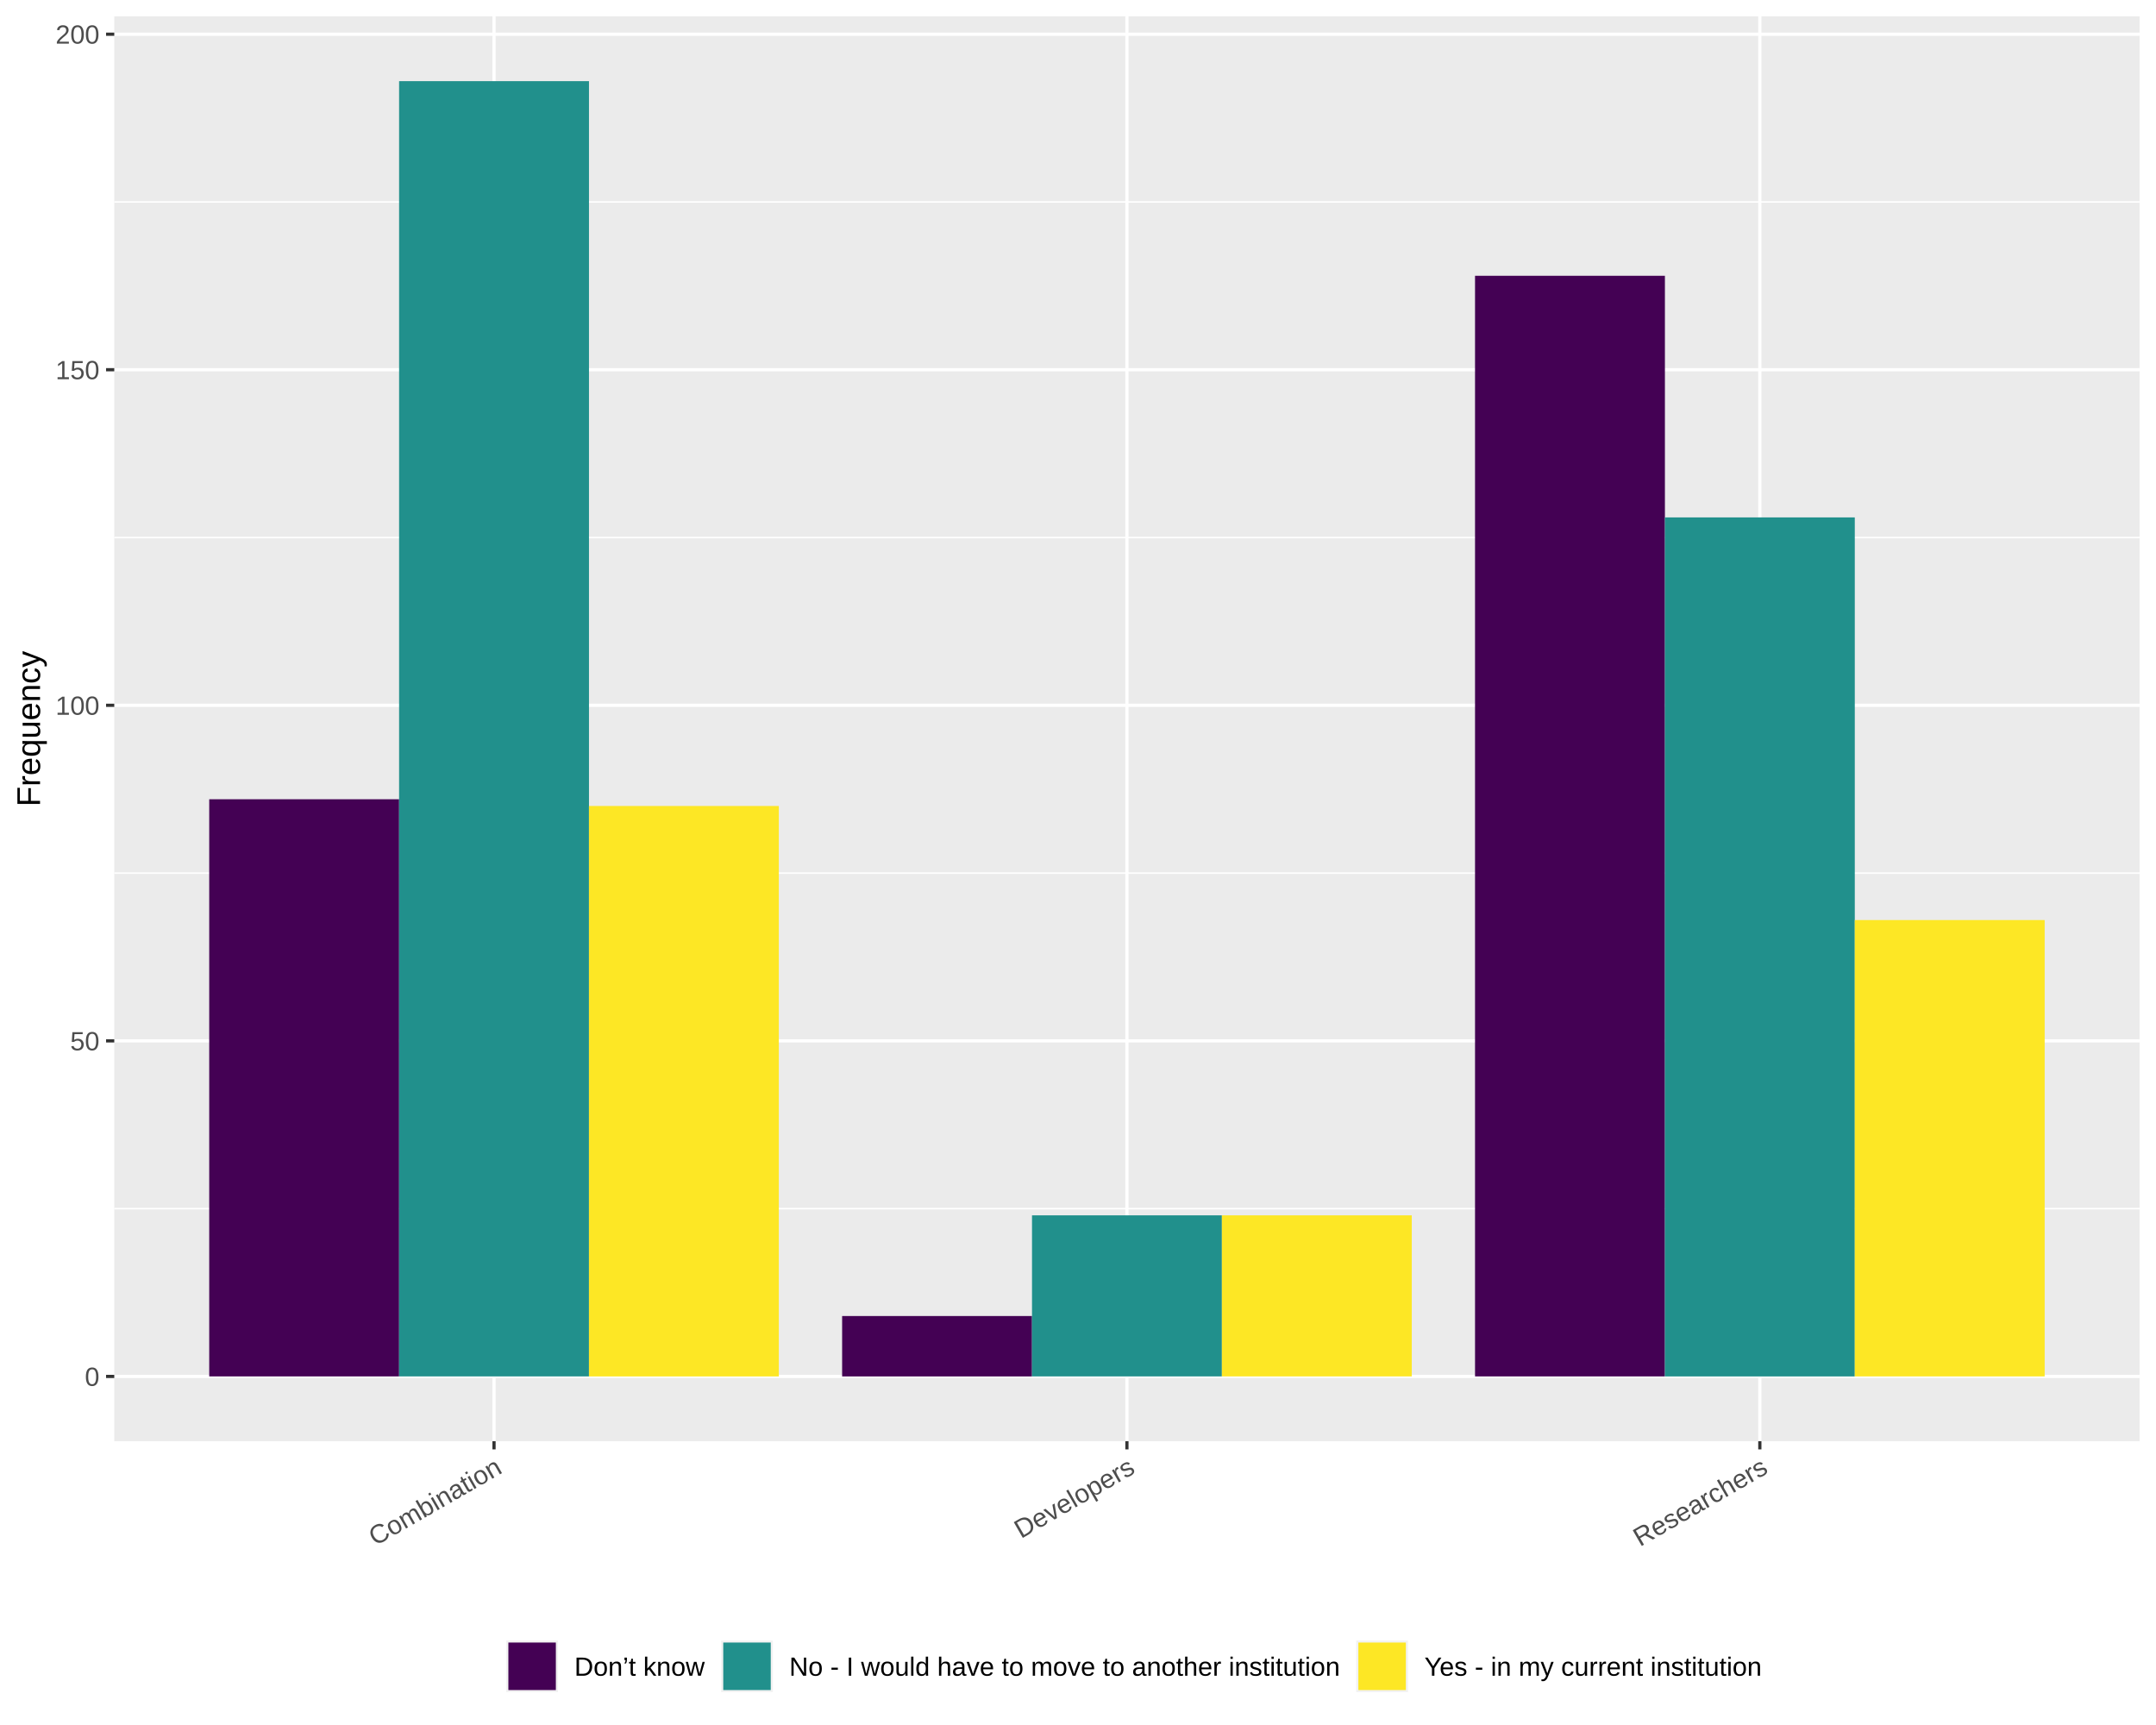
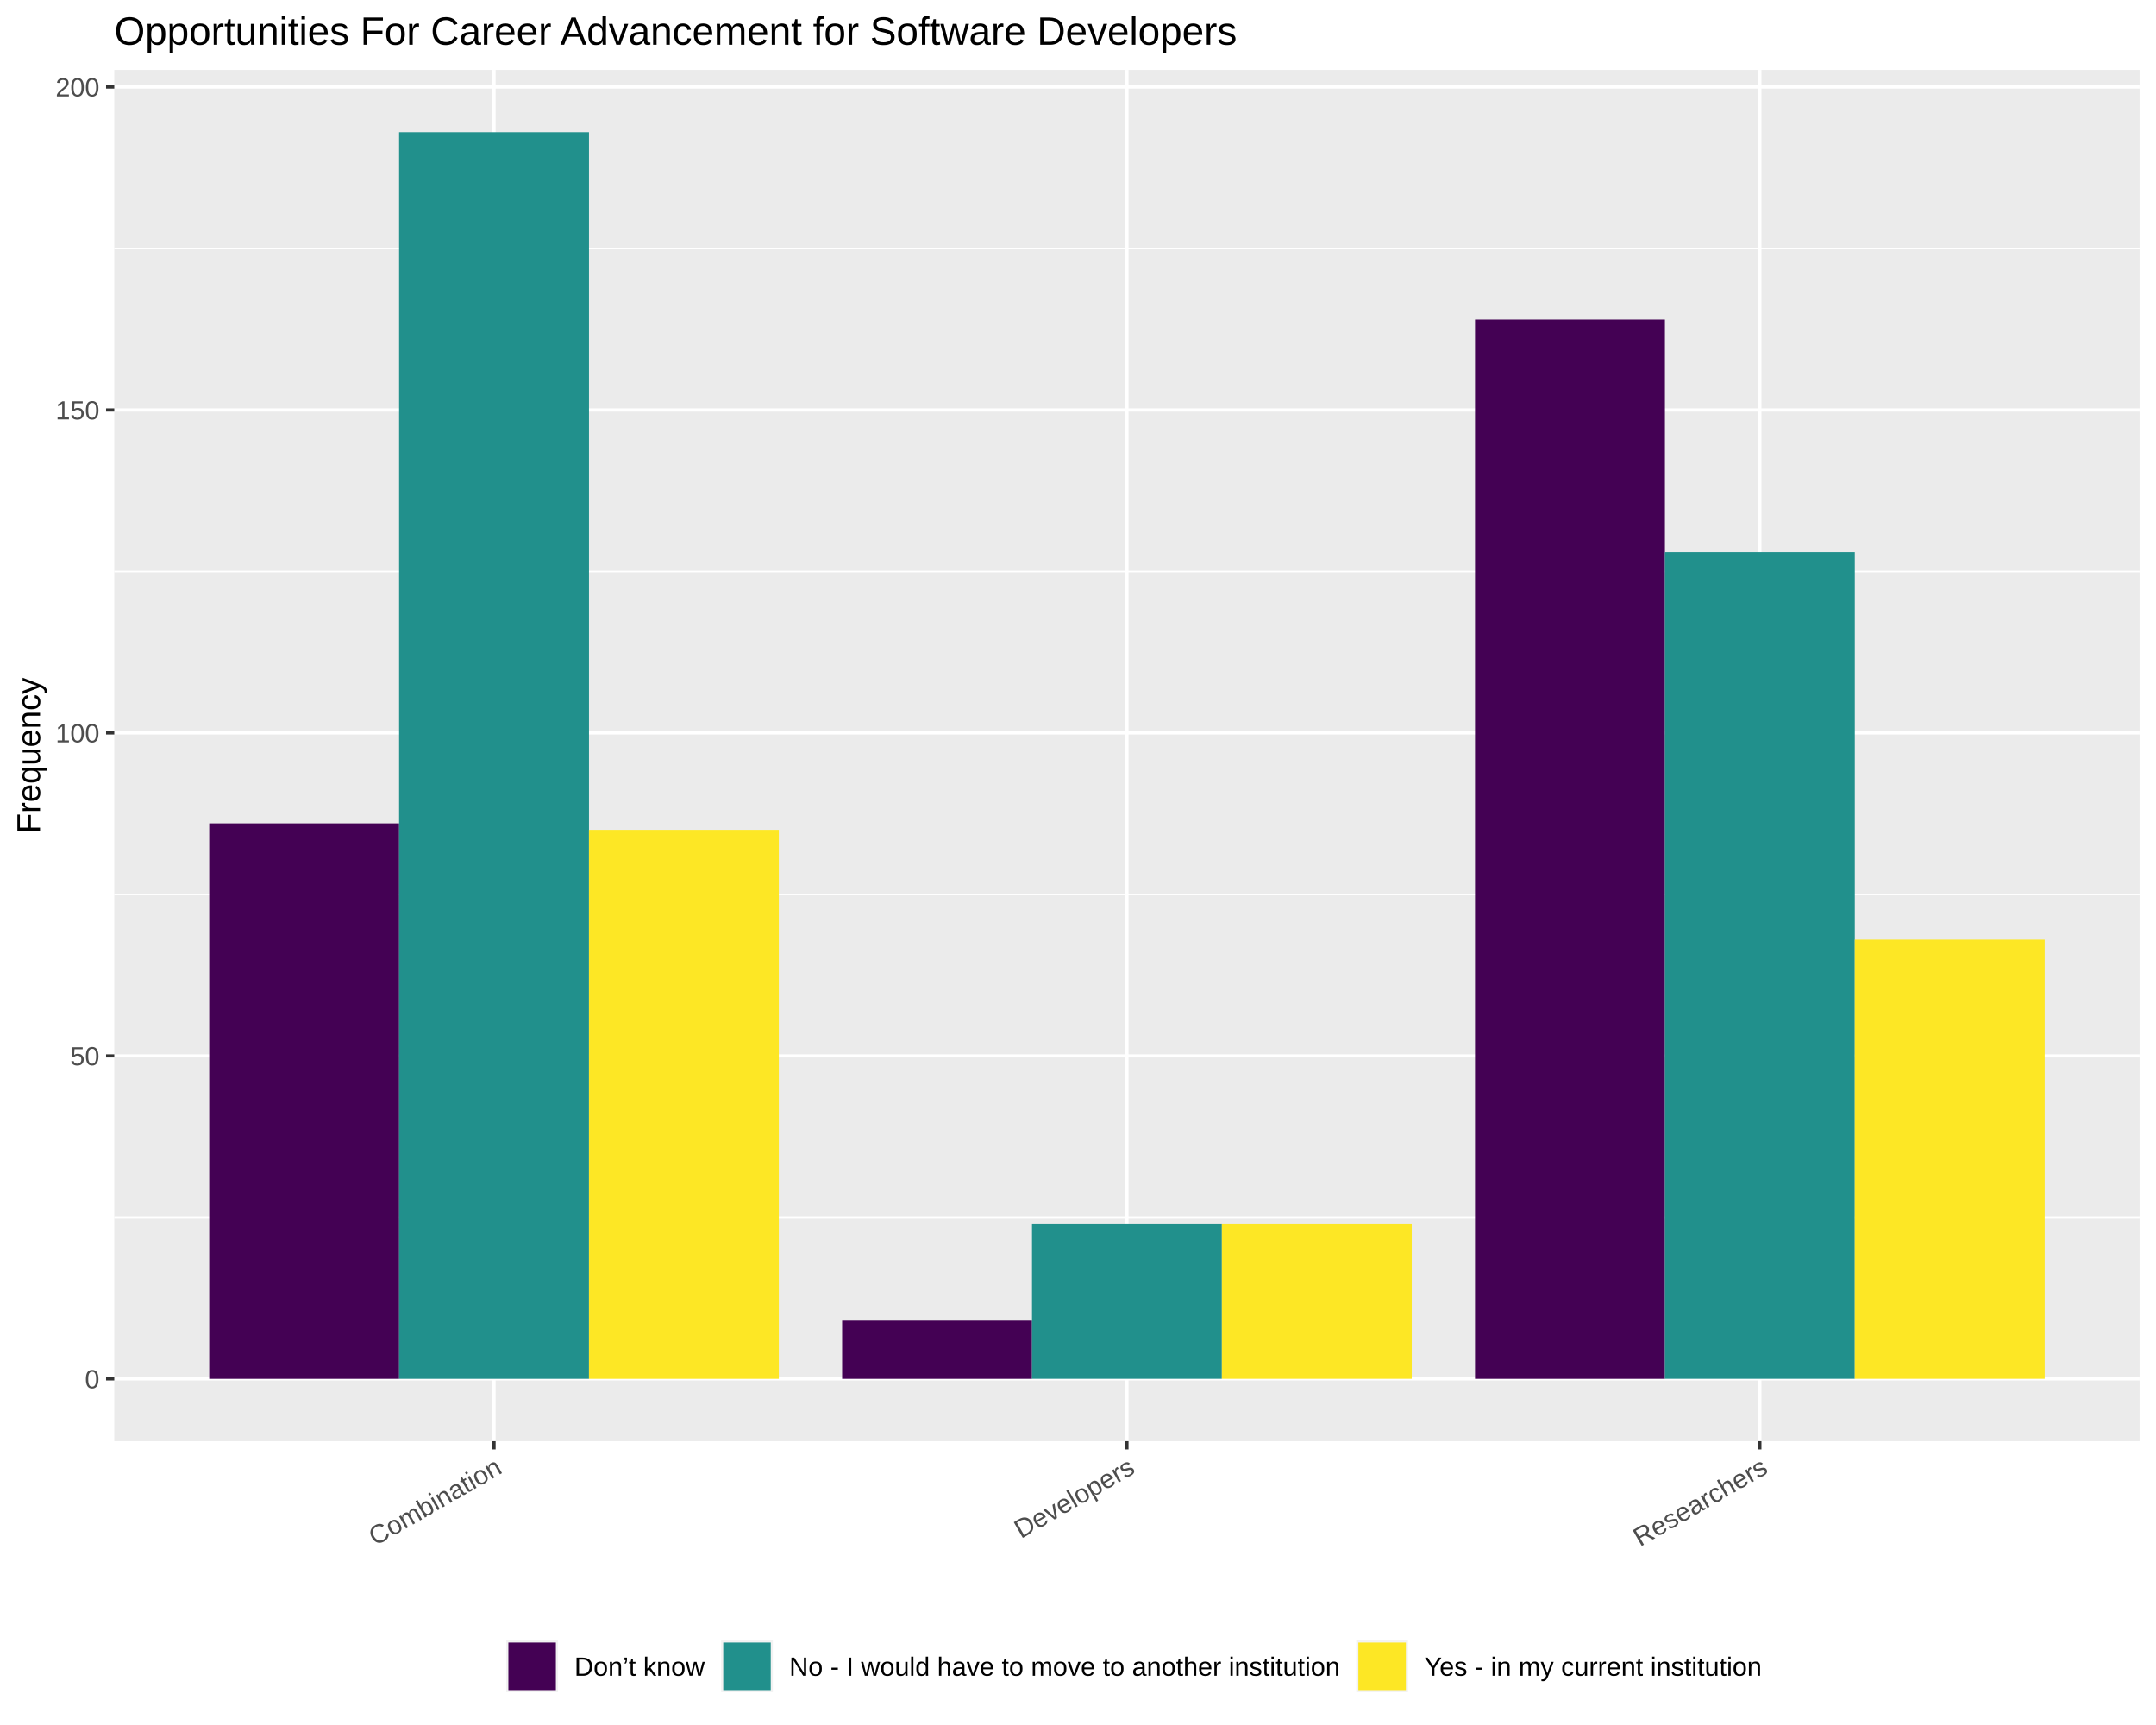
<svg xmlns="http://www.w3.org/2000/svg" class="svglite" width="720.00pt" height="576.00pt" viewBox="0 0 720.00 576.00">
  <defs>
    <style type="text/css">
    .svglite line, .svglite polyline, .svglite polygon, .svglite path, .svglite rect, .svglite circle {
      fill: none;
      stroke: #000000;
      stroke-linecap: round;
      stroke-linejoin: round;
      stroke-miterlimit: 10.00;
    }
    .svglite text {
      white-space: pre;
    }
  </style>
  </defs>
  <rect width="100%" height="100%" style="stroke: none; fill: #FFFFFF;" />
  <defs>
    <clipPath id="cpMC4wMHw3MjAuMDB8MC4wMHw1NzYuMDA=">
      <rect x="0.00" y="0.00" width="720.00" height="576.00" />
    </clipPath>
  </defs>
  <g clip-path="url(#cpMC4wMHw3MjAuMDB8MC4wMHw1NzYuMDA=)">
    <rect x="0.00" y="0.00" width="720.00" height="576.00" style="stroke-width: 1.07; stroke: #FFFFFF; fill: #FFFFFF;" />
  </g>
  <defs>
-     <clipPath id="cpMzguMTZ8NzE0LjUyfDUuNDh8NDgxLjIz">
-       <rect x="38.16" y="5.48" width="676.36" height="475.75" />
+     <clipPath id="cpMzguMTZ8NzE0LjUyfDIzLjM0fDQ4MS4yMw==">
+       <rect x="38.16" y="23.34" width="676.36" height="457.89" />
    </clipPath>
  </defs>
-   <g clip-path="url(#cpMzguMTZ8NzE0LjUyfDUuNDh8NDgxLjIz)">
-     <rect x="38.16" y="5.48" width="676.36" height="475.75" style="stroke-width: 1.07; stroke: none; fill: #EBEBEB;" />
-     <polyline points="38.16,403.58 714.52,403.58 " style="stroke-width: 0.53; stroke: #FFFFFF; stroke-linecap: butt;" />
-     <polyline points="38.16,291.54 714.52,291.54 " style="stroke-width: 0.53; stroke: #FFFFFF; stroke-linecap: butt;" />
-     <polyline points="38.16,179.49 714.52,179.49 " style="stroke-width: 0.53; stroke: #FFFFFF; stroke-linecap: butt;" />
-     <polyline points="38.16,67.44 714.52,67.44 " style="stroke-width: 0.53; stroke: #FFFFFF; stroke-linecap: butt;" />
-     <polyline points="38.16,459.61 714.52,459.61 " style="stroke-width: 1.07; stroke: #FFFFFF; stroke-linecap: butt;" />
-     <polyline points="38.16,347.56 714.52,347.56 " style="stroke-width: 1.07; stroke: #FFFFFF; stroke-linecap: butt;" />
-     <polyline points="38.16,235.51 714.52,235.51 " style="stroke-width: 1.07; stroke: #FFFFFF; stroke-linecap: butt;" />
-     <polyline points="38.16,123.46 714.52,123.46 " style="stroke-width: 1.07; stroke: #FFFFFF; stroke-linecap: butt;" />
-     <polyline points="38.16,11.42 714.52,11.42 " style="stroke-width: 1.07; stroke: #FFFFFF; stroke-linecap: butt;" />
-     <polyline points="164.98,481.23 164.98,5.48 " style="stroke-width: 1.07; stroke: #FFFFFF; stroke-linecap: butt;" />
-     <polyline points="376.34,481.23 376.34,5.48 " style="stroke-width: 1.07; stroke: #FFFFFF; stroke-linecap: butt;" />
-     <polyline points="587.70,481.23 587.70,5.48 " style="stroke-width: 1.07; stroke: #FFFFFF; stroke-linecap: butt;" />
-     <rect x="69.87" y="266.88" width="63.41" height="192.72" style="stroke-width: 1.07; stroke: none; stroke-linecap: square; stroke-linejoin: miter; fill: #440154;" />
-     <rect x="133.28" y="27.10" width="63.41" height="432.50" style="stroke-width: 1.07; stroke: none; stroke-linecap: square; stroke-linejoin: miter; fill: #21908C;" />
-     <rect x="196.68" y="269.13" width="63.41" height="190.48" style="stroke-width: 1.07; stroke: none; stroke-linecap: square; stroke-linejoin: miter; fill: #FDE725;" />
-     <rect x="281.23" y="439.44" width="63.41" height="20.17" style="stroke-width: 1.07; stroke: none; stroke-linecap: square; stroke-linejoin: miter; fill: #440154;" />
-     <rect x="344.64" y="405.82" width="63.41" height="53.78" style="stroke-width: 1.07; stroke: none; stroke-linecap: square; stroke-linejoin: miter; fill: #21908C;" />
-     <rect x="408.05" y="405.82" width="63.41" height="53.78" style="stroke-width: 1.07; stroke: none; stroke-linecap: square; stroke-linejoin: miter; fill: #FDE725;" />
-     <rect x="492.59" y="92.09" width="63.41" height="367.51" style="stroke-width: 1.07; stroke: none; stroke-linecap: square; stroke-linejoin: miter; fill: #440154;" />
-     <rect x="556.00" y="172.77" width="63.41" height="286.84" style="stroke-width: 1.07; stroke: none; stroke-linecap: square; stroke-linejoin: miter; fill: #21908C;" />
-     <rect x="619.41" y="307.22" width="63.41" height="152.38" style="stroke-width: 1.07; stroke: none; stroke-linecap: square; stroke-linejoin: miter; fill: #FDE725;" />
+   <g clip-path="url(#cpMzguMTZ8NzE0LjUyfDIzLjM0fDQ4MS4yMw==)">
+     <rect x="38.16" y="23.34" width="676.36" height="457.89" style="stroke-width: 1.07; stroke: none; fill: #EBEBEB;" />
+     <polyline points="38.16,406.50 714.52,406.50 " style="stroke-width: 0.53; stroke: #FFFFFF; stroke-linecap: butt;" />
+     <polyline points="38.16,298.65 714.52,298.65 " style="stroke-width: 0.53; stroke: #FFFFFF; stroke-linecap: butt;" />
+     <polyline points="38.16,190.81 714.52,190.81 " style="stroke-width: 0.53; stroke: #FFFFFF; stroke-linecap: butt;" />
+     <polyline points="38.16,82.97 714.52,82.97 " style="stroke-width: 0.53; stroke: #FFFFFF; stroke-linecap: butt;" />
+     <polyline points="38.16,460.42 714.52,460.42 " style="stroke-width: 1.07; stroke: #FFFFFF; stroke-linecap: butt;" />
+     <polyline points="38.16,352.58 714.52,352.58 " style="stroke-width: 1.07; stroke: #FFFFFF; stroke-linecap: butt;" />
+     <polyline points="38.16,244.73 714.52,244.73 " style="stroke-width: 1.07; stroke: #FFFFFF; stroke-linecap: butt;" />
+     <polyline points="38.16,136.89 714.52,136.89 " style="stroke-width: 1.07; stroke: #FFFFFF; stroke-linecap: butt;" />
+     <polyline points="38.16,29.05 714.52,29.05 " style="stroke-width: 1.07; stroke: #FFFFFF; stroke-linecap: butt;" />
+     <polyline points="164.98,481.23 164.98,23.34 " style="stroke-width: 1.07; stroke: #FFFFFF; stroke-linecap: butt;" />
+     <polyline points="376.34,481.23 376.34,23.34 " style="stroke-width: 1.07; stroke: #FFFFFF; stroke-linecap: butt;" />
+     <polyline points="587.70,481.23 587.70,23.34 " style="stroke-width: 1.07; stroke: #FFFFFF; stroke-linecap: butt;" />
+     <rect x="69.87" y="274.93" width="63.41" height="185.49" style="stroke-width: 1.07; stroke: none; stroke-linecap: square; stroke-linejoin: miter; fill: #440154;" />
+     <rect x="133.28" y="44.15" width="63.41" height="416.27" style="stroke-width: 1.07; stroke: none; stroke-linecap: square; stroke-linejoin: miter; fill: #21908C;" />
+     <rect x="196.68" y="277.09" width="63.41" height="183.33" style="stroke-width: 1.07; stroke: none; stroke-linecap: square; stroke-linejoin: miter; fill: #FDE725;" />
+     <rect x="281.23" y="441.01" width="63.41" height="19.41" style="stroke-width: 1.07; stroke: none; stroke-linecap: square; stroke-linejoin: miter; fill: #440154;" />
+     <rect x="344.64" y="408.65" width="63.41" height="51.76" style="stroke-width: 1.07; stroke: none; stroke-linecap: square; stroke-linejoin: miter; fill: #21908C;" />
+     <rect x="408.05" y="408.65" width="63.41" height="51.76" style="stroke-width: 1.07; stroke: none; stroke-linecap: square; stroke-linejoin: miter; fill: #FDE725;" />
+     <rect x="492.59" y="106.70" width="63.41" height="353.72" style="stroke-width: 1.07; stroke: none; stroke-linecap: square; stroke-linejoin: miter; fill: #440154;" />
+     <rect x="556.00" y="184.34" width="63.41" height="276.07" style="stroke-width: 1.07; stroke: none; stroke-linecap: square; stroke-linejoin: miter; fill: #21908C;" />
+     <rect x="619.41" y="313.75" width="63.41" height="146.66" style="stroke-width: 1.07; stroke: none; stroke-linecap: square; stroke-linejoin: miter; fill: #FDE725;" />
  </g>
  <g clip-path="url(#cpMC4wMHw3MjAuMDB8MC4wMHw1NzYuMDA=)">
-     <text x="33.23" y="462.76" text-anchor="end" style="font-size: 8.80px;fill: #4D4D4D; font-family: &quot;Arial&quot;;" textLength="4.90px" lengthAdjust="spacingAndGlyphs">0</text>
-     <text x="33.23" y="350.71" text-anchor="end" style="font-size: 8.80px;fill: #4D4D4D; font-family: &quot;Arial&quot;;" textLength="9.79px" lengthAdjust="spacingAndGlyphs">50</text>
-     <text x="33.23" y="238.67" text-anchor="end" style="font-size: 8.80px;fill: #4D4D4D; font-family: &quot;Arial&quot;;" textLength="14.69px" lengthAdjust="spacingAndGlyphs">100</text>
-     <text x="33.23" y="126.62" text-anchor="end" style="font-size: 8.80px;fill: #4D4D4D; font-family: &quot;Arial&quot;;" textLength="14.69px" lengthAdjust="spacingAndGlyphs">150</text>
-     <text x="33.23" y="14.57" text-anchor="end" style="font-size: 8.80px;fill: #4D4D4D; font-family: &quot;Arial&quot;;" textLength="14.69px" lengthAdjust="spacingAndGlyphs">200</text>
-     <polyline points="35.42,459.61 38.16,459.61 " style="stroke-width: 1.07; stroke: #333333; stroke-linecap: butt;" />
-     <polyline points="35.42,347.56 38.16,347.56 " style="stroke-width: 1.07; stroke: #333333; stroke-linecap: butt;" />
-     <polyline points="35.42,235.51 38.16,235.51 " style="stroke-width: 1.07; stroke: #333333; stroke-linecap: butt;" />
-     <polyline points="35.42,123.46 38.16,123.46 " style="stroke-width: 1.07; stroke: #333333; stroke-linecap: butt;" />
-     <polyline points="35.42,11.42 38.16,11.42 " style="stroke-width: 1.07; stroke: #333333; stroke-linecap: butt;" />
+     <text x="33.23" y="463.57" text-anchor="end" style="font-size: 8.80px;fill: #4D4D4D; font-family: &quot;Arial&quot;;" textLength="4.90px" lengthAdjust="spacingAndGlyphs">0</text>
+     <text x="33.23" y="355.73" text-anchor="end" style="font-size: 8.80px;fill: #4D4D4D; font-family: &quot;Arial&quot;;" textLength="9.79px" lengthAdjust="spacingAndGlyphs">50</text>
+     <text x="33.23" y="247.89" text-anchor="end" style="font-size: 8.80px;fill: #4D4D4D; font-family: &quot;Arial&quot;;" textLength="14.69px" lengthAdjust="spacingAndGlyphs">100</text>
+     <text x="33.23" y="140.05" text-anchor="end" style="font-size: 8.80px;fill: #4D4D4D; font-family: &quot;Arial&quot;;" textLength="14.69px" lengthAdjust="spacingAndGlyphs">150</text>
+     <text x="33.23" y="32.20" text-anchor="end" style="font-size: 8.80px;fill: #4D4D4D; font-family: &quot;Arial&quot;;" textLength="14.69px" lengthAdjust="spacingAndGlyphs">200</text>
+     <polyline points="35.42,460.42 38.16,460.42 " style="stroke-width: 1.07; stroke: #333333; stroke-linecap: butt;" />
+     <polyline points="35.42,352.58 38.16,352.58 " style="stroke-width: 1.07; stroke: #333333; stroke-linecap: butt;" />
+     <polyline points="35.42,244.73 38.16,244.73 " style="stroke-width: 1.07; stroke: #333333; stroke-linecap: butt;" />
+     <polyline points="35.42,136.89 38.16,136.89 " style="stroke-width: 1.07; stroke: #333333; stroke-linecap: butt;" />
+     <polyline points="35.42,29.05 38.16,29.05 " style="stroke-width: 1.07; stroke: #333333; stroke-linecap: butt;" />
    <polyline points="164.98,483.97 164.98,481.23 " style="stroke-width: 1.07; stroke: #333333; stroke-linecap: butt;" />
    <polyline points="376.34,483.97 376.34,481.23 " style="stroke-width: 1.07; stroke: #333333; stroke-linecap: butt;" />
    <polyline points="587.70,483.97 587.70,481.23 " style="stroke-width: 1.07; stroke: #333333; stroke-linecap: butt;" />
    <text transform="translate(168.13,491.62) rotate(-30)" text-anchor="end" style="font-size: 8.80px;fill: #4D4D4D; font-family: &quot;Arial&quot;;" textLength="49.40px" lengthAdjust="spacingAndGlyphs">Combination</text>
    <text transform="translate(379.50,491.62) rotate(-30)" text-anchor="end" style="font-size: 8.80px;fill: #4D4D4D; font-family: &quot;Arial&quot;;" textLength="44.51px" lengthAdjust="spacingAndGlyphs">Developers</text>
    <text transform="translate(590.86,491.62) rotate(-30)" text-anchor="end" style="font-size: 8.80px;fill: #4D4D4D; font-family: &quot;Arial&quot;;" textLength="49.89px" lengthAdjust="spacingAndGlyphs">Researchers</text>
-     <text transform="translate(13.37,243.35) rotate(-90)" text-anchor="middle" style="font-size: 11.00px; font-family: &quot;Arial&quot;;" textLength="51.98px" lengthAdjust="spacingAndGlyphs">Frequency</text>
+     <text transform="translate(13.37,252.28) rotate(-90)" text-anchor="middle" style="font-size: 11.00px; font-family: &quot;Arial&quot;;" textLength="51.98px" lengthAdjust="spacingAndGlyphs">Frequency</text>
    <rect x="158.10" y="542.28" width="436.48" height="28.24" style="stroke-width: 1.07; stroke: none; fill: #FFFFFF;" />
    <rect x="169.06" y="547.76" width="17.28" height="17.28" style="stroke-width: 1.07; stroke: none; fill: #F2F2F2;" />
    <rect x="169.77" y="548.47" width="15.86" height="15.86" style="stroke-width: 1.07; stroke: none; stroke-linecap: square; stroke-linejoin: miter; fill: #440154;" />
    <rect x="240.82" y="547.76" width="17.28" height="17.28" style="stroke-width: 1.07; stroke: none; fill: #F2F2F2;" />
    <rect x="241.53" y="548.47" width="15.86" height="15.86" style="stroke-width: 1.07; stroke: none; stroke-linecap: square; stroke-linejoin: miter; fill: #21908C;" />
    <rect x="452.92" y="547.76" width="17.28" height="17.28" style="stroke-width: 1.07; stroke: none; fill: #F2F2F2;" />
    <rect x="453.63" y="548.47" width="15.86" height="15.86" style="stroke-width: 1.07; stroke: none; stroke-linecap: square; stroke-linejoin: miter; fill: #FDE725;" />
    <text x="191.82" y="559.55" style="font-size: 8.80px; font-family: &quot;Arial&quot;;" textLength="43.52px" lengthAdjust="spacingAndGlyphs">Don’t know</text>
    <text x="263.58" y="559.55" style="font-size: 8.80px; font-family: &quot;Arial&quot;;" textLength="183.87px" lengthAdjust="spacingAndGlyphs">No - I would have to move to another institution</text>
    <text x="475.68" y="559.55" style="font-size: 8.80px; font-family: &quot;Arial&quot;;" textLength="113.42px" lengthAdjust="spacingAndGlyphs">Yes - in my current institution</text>
+     <text x="38.16" y="14.94" style="font-size: 13.20px; font-family: &quot;Arial&quot;;" textLength="375.39px" lengthAdjust="spacingAndGlyphs">Opportunities For Career Advancement for Software Developers</text>
  </g>
</svg>
